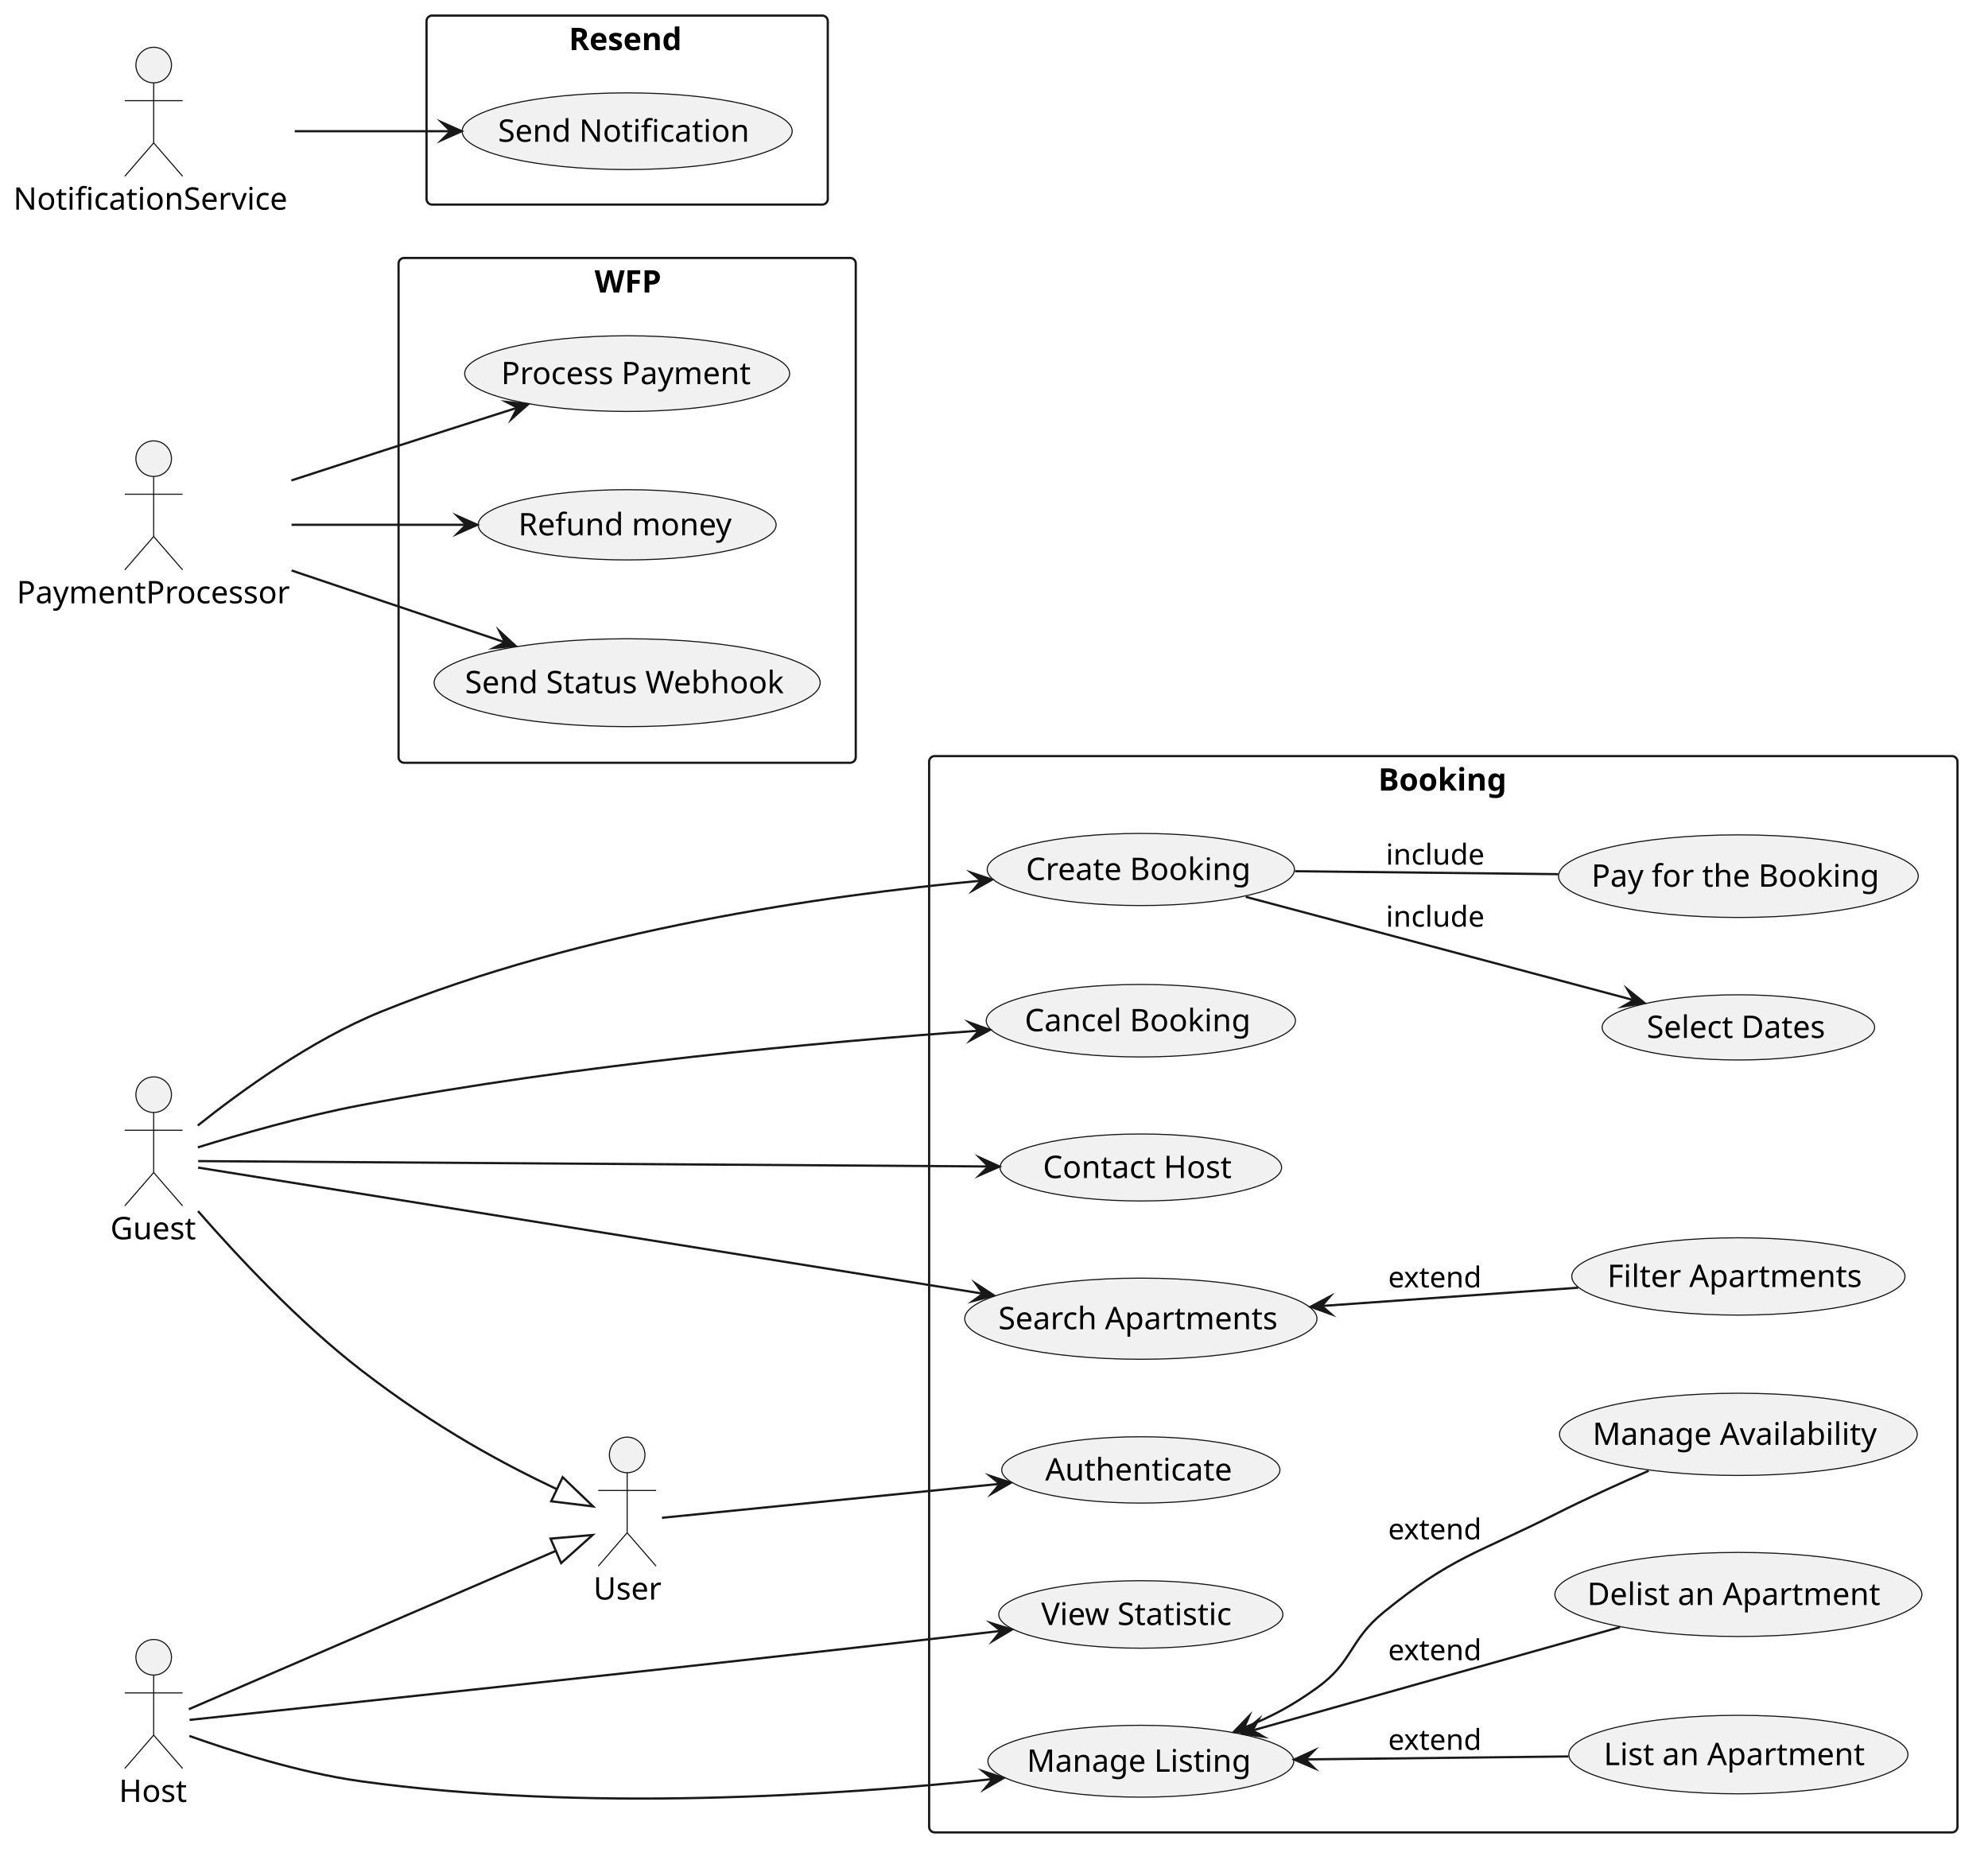
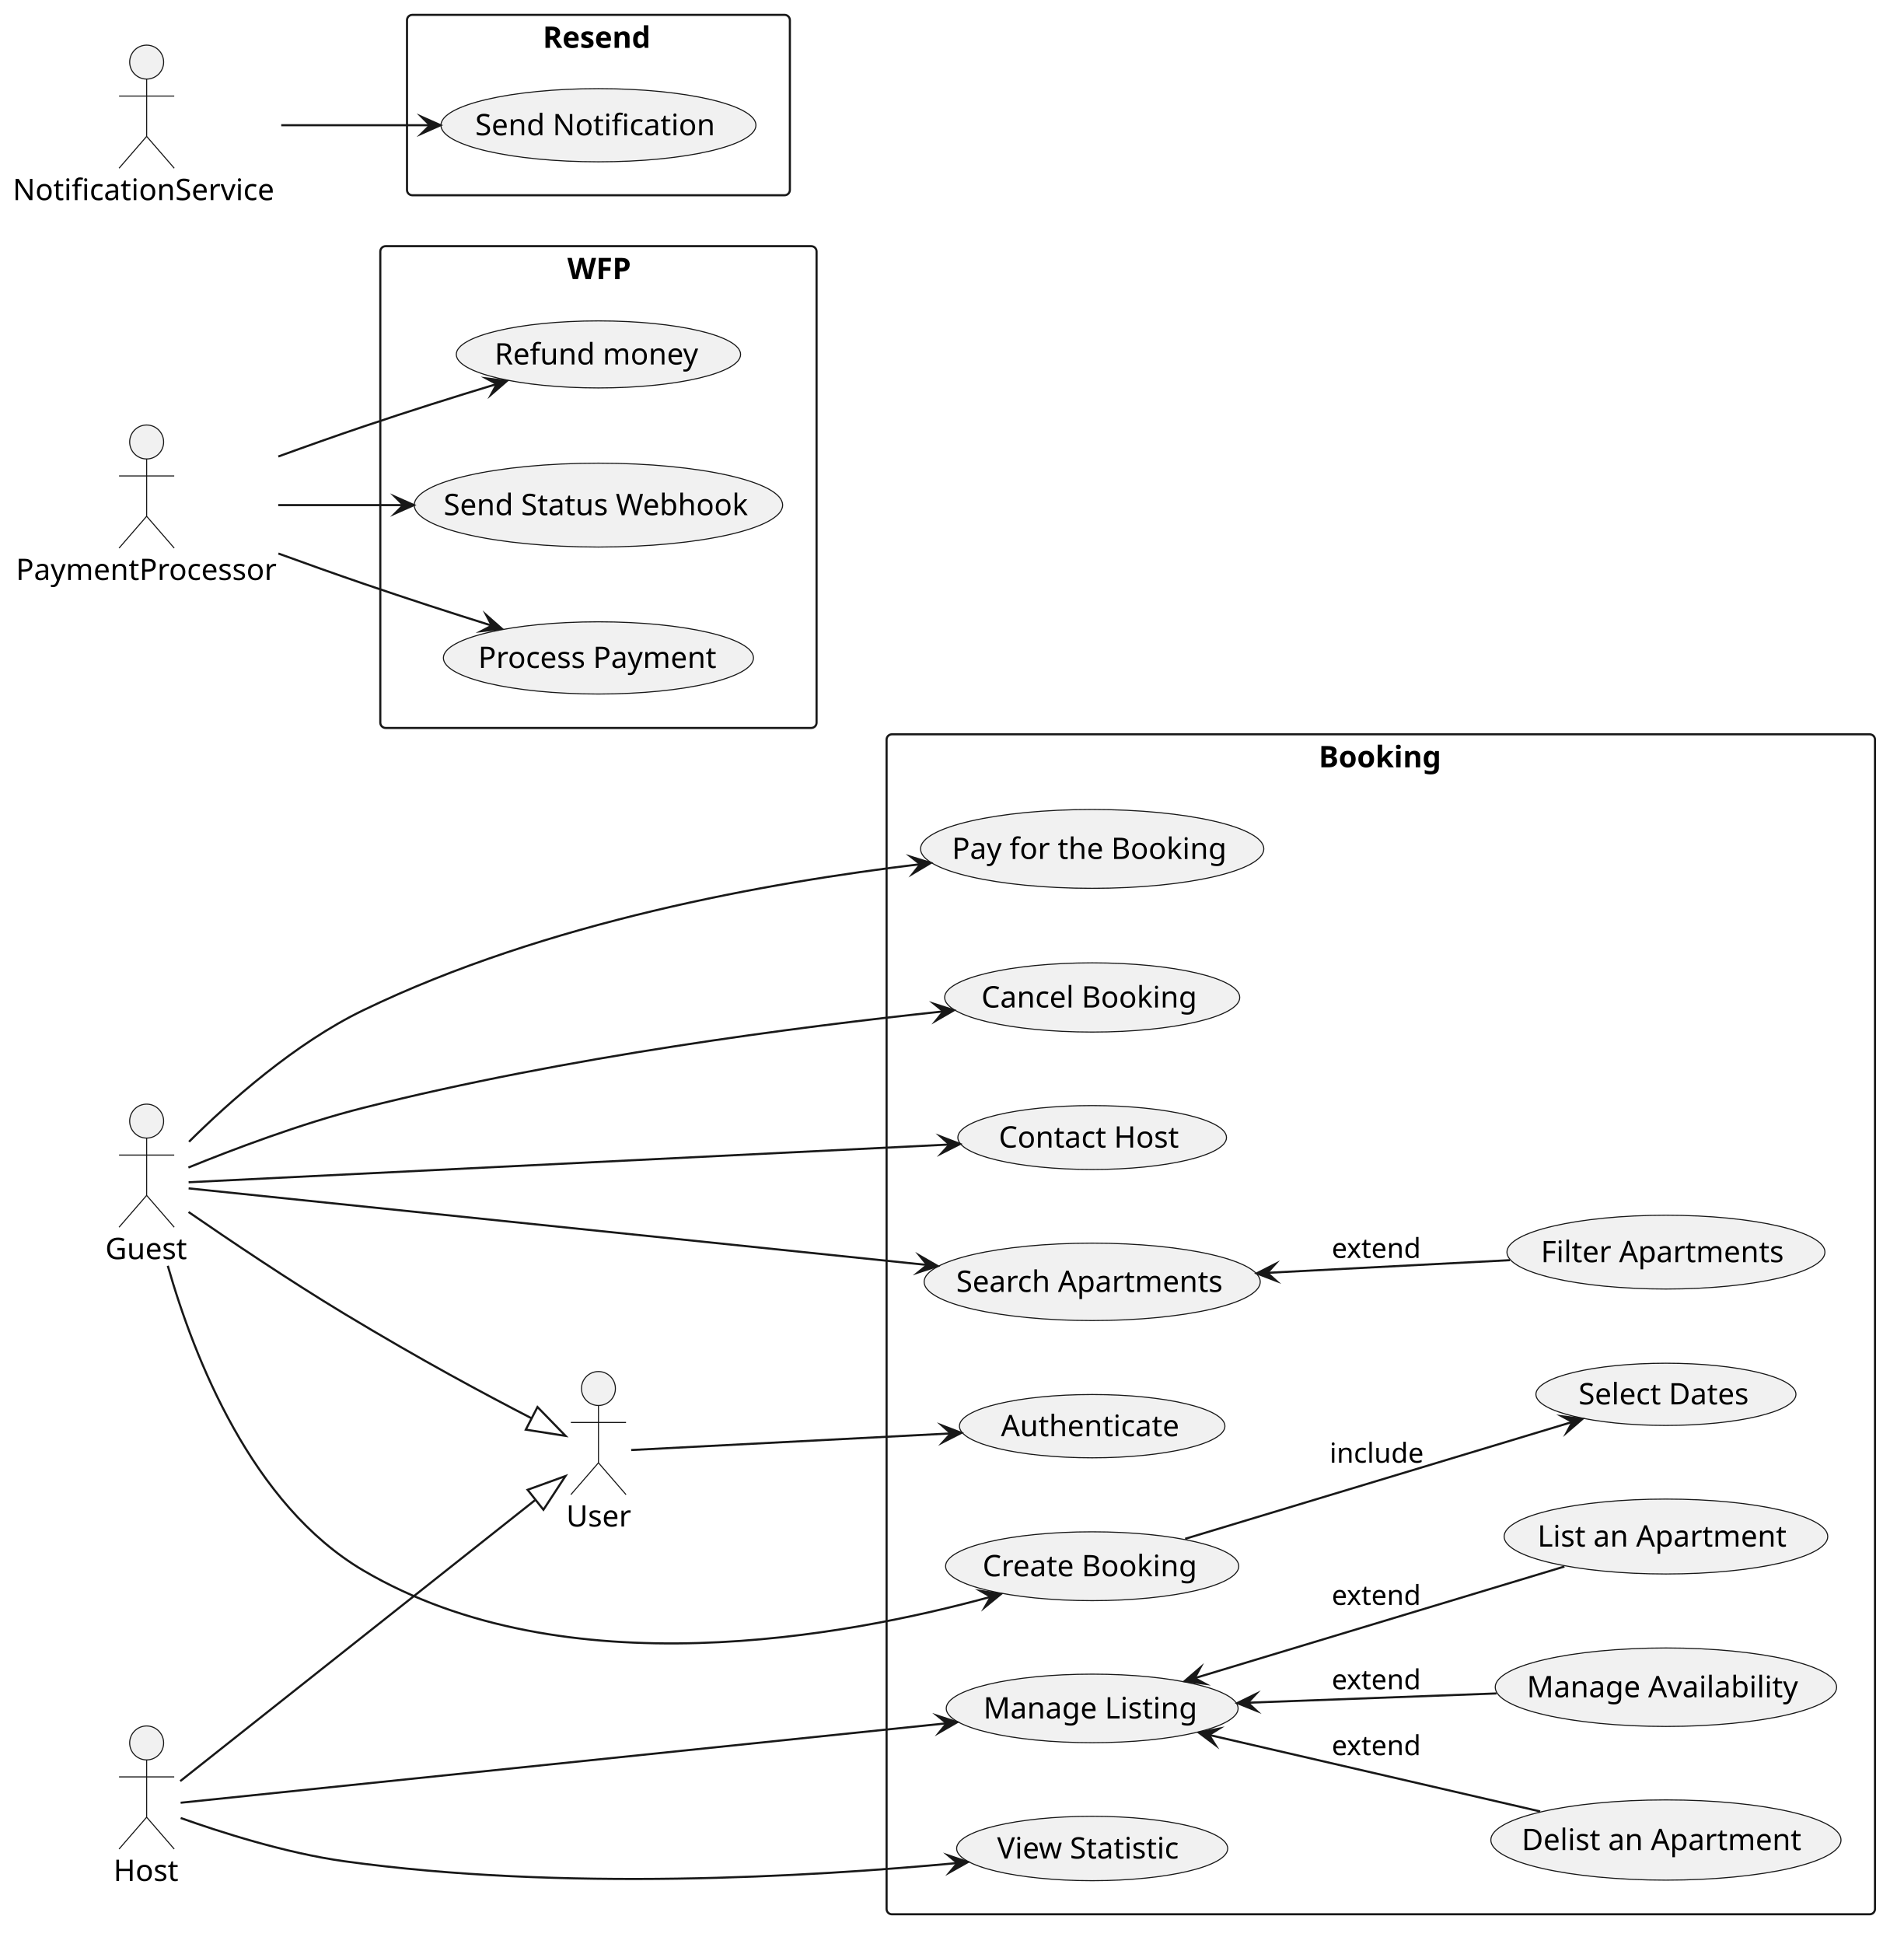
- <svg xmlns="http://www.w3.org/2000/svg" version="1.1" data-diagram-type="DESCRIPTION" style="width:894px;height:838px;background:#FFFFFF;" width="894px" height="838px" viewBox="0 0 894 838" zoomAndPan="magnify" preserveAspectRatio="none" contentStyleType="text/css">
+ <svg xmlns="http://www.w3.org/2000/svg" version="1.1" data-diagram-type="DESCRIPTION" style="width:897px;height:916px;background:#FFFFFF;" width="897px" height="916px" viewBox="0 0 897 916" zoomAndPan="magnify" preserveAspectRatio="none" contentStyleType="text/css">
  <defs />
  <g font-family="sans-serif" lengthAdjust="spacing">
    <g class="cluster" data-qualified-name="Booking" id="ent0008" data-source-line="14">
-       <rect x="417.83" y="340" width="462.44" height="484" fill="none" style="stroke:#181818;stroke-width:1;" rx="2.5" ry="2.5" />
-       <text x="619.779" y="355.535" fill="#000" font-size="14" textLength="58.543" font-weight="700">Booking</text>
+       <rect x="417.83" y="346" width="465.81" height="556" fill="none" style="stroke:#181818;stroke-width:1;" rx="2.5" ry="2.5" />
+       <text x="621.464" y="361.535" fill="#000" font-size="14" textLength="58.543" font-weight="700">Booking</text>
    </g>
    <g class="cluster" data-qualified-name="WFP" id="ent0022" data-source-line="32">
      <rect x="179.23" y="116" width="205.6" height="227" fill="none" style="stroke:#181818;stroke-width:1;" rx="2.5" ry="2.5" />
      <text x="267.391" y="131.535" fill="#000" font-size="14" textLength="29.278" font-weight="700">WFP</text>
    </g>
    <g class="cluster" data-qualified-name="Resend" id="ent0026" data-source-line="38">
      <rect x="191.81" y="7" width="180.44" height="85" fill="none" style="stroke:#181818;stroke-width:1;" rx="2.5" ry="2.5" />
      <text x="255.804" y="22.535" fill="#000" font-size="14" textLength="52.452" font-weight="700">Resend</text>
    </g>
    <g class="entity" data-qualified-name="Booking.Authenticate" id="ent0009" data-source-line="15">
-       <ellipse cx="513.03" cy="661.002" rx="62.56" ry="14.912" fill="#F1F1F1" style="stroke:#181818;stroke-width:0.5;" />
-       <text x="470.039" y="665.746" fill="#000" font-size="14" textLength="85.982">Authenticate</text>
+       <ellipse cx="514.72" cy="672.002" rx="62.56" ry="14.912" fill="#F1F1F1" style="stroke:#181818;stroke-width:0.5;" />
+       <text x="471.729" y="676.746" fill="#000" font-size="14" textLength="85.982">Authenticate</text>
    </g>
    <g class="entity" data-qualified-name="Booking.Search Apartments" id="ent0010" data-source-line="16">
-       <ellipse cx="513.035" cy="593.001" rx="79.205" ry="18.241" fill="#F1F1F1" style="stroke:#181818;stroke-width:0.5;" />
-       <text x="448.941" y="597.745" fill="#000" font-size="14" textLength="128.188">Search Apartments</text>
+       <ellipse cx="514.725" cy="604.001" rx="79.205" ry="18.241" fill="#F1F1F1" style="stroke:#181818;stroke-width:0.5;" />
+       <text x="450.631" y="608.745" fill="#000" font-size="14" textLength="128.188">Search Apartments</text>
    </g>
    <g class="entity" data-qualified-name="Booking.Filter Apartments" id="ent0011" data-source-line="17">
-       <ellipse cx="781.749" cy="573.996" rx="74.929" ry="17.386" fill="#F1F1F1" style="stroke:#181818;stroke-width:0.5;" />
-       <text x="722.803" y="578.74" fill="#000" font-size="14" textLength="117.893">Filter Apartments</text>
+       <ellipse cx="785.119" cy="589.996" rx="74.929" ry="17.386" fill="#F1F1F1" style="stroke:#181818;stroke-width:0.5;" />
+       <text x="726.173" y="594.74" fill="#000" font-size="14" textLength="117.893">Filter Apartments</text>
    </g>
    <g class="entity" data-qualified-name="Booking.Create Booking" id="ent0012" data-source-line="18">
-       <ellipse cx="513.027" cy="390.997" rx="69.087" ry="16.217" fill="#F1F1F1" style="stroke:#181818;stroke-width:0.5;" />
-       <text x="461.371" y="395.741" fill="#000" font-size="14" textLength="103.312">Create Booking</text>
+       <ellipse cx="514.717" cy="737.997" rx="69.087" ry="16.217" fill="#F1F1F1" style="stroke:#181818;stroke-width:0.5;" />
+       <text x="463.061" y="742.741" fill="#000" font-size="14" textLength="103.312">Create Booking</text>
    </g>
    <g class="entity" data-qualified-name="Booking.Select Dates" id="ent0013" data-source-line="19">
-       <ellipse cx="781.746" cy="461.999" rx="61.276" ry="14.659" fill="#F1F1F1" style="stroke:#181818;stroke-width:0.5;" />
-       <text x="740.539" y="466.743" fill="#000" font-size="14" textLength="82.414">Select Dates</text>
+       <ellipse cx="785.116" cy="656.999" rx="61.276" ry="14.659" fill="#F1F1F1" style="stroke:#181818;stroke-width:0.5;" />
+       <text x="743.909" y="661.743" fill="#000" font-size="14" textLength="82.414">Select Dates</text>
    </g>
    <g class="entity" data-qualified-name="Booking.Pay for the Booking" id="ent0014" data-source-line="20">
-       <ellipse cx="781.748" cy="393.998" rx="80.888" ry="18.578" fill="#F1F1F1" style="stroke:#181818;stroke-width:0.5;" />
-       <text x="715.662" y="398.742" fill="#000" font-size="14" textLength="132.173">Pay for the Booking</text>
+       <ellipse cx="514.718" cy="399.998" rx="80.888" ry="18.578" fill="#F1F1F1" style="stroke:#181818;stroke-width:0.5;" />
+       <text x="448.632" y="404.742" fill="#000" font-size="14" textLength="132.173">Pay for the Booking</text>
    </g>
    <g class="entity" data-qualified-name="Booking.Cancel Booking" id="ent0015" data-source-line="21">
-       <ellipse cx="513.034" cy="458.997" rx="69.534" ry="16.307" fill="#F1F1F1" style="stroke:#181818;stroke-width:0.5;" />
-       <text x="460.807" y="463.741" fill="#000" font-size="14" textLength="104.453">Cancel Booking</text>
+       <ellipse cx="514.724" cy="469.997" rx="69.534" ry="16.307" fill="#F1F1F1" style="stroke:#181818;stroke-width:0.5;" />
+       <text x="462.497" y="474.741" fill="#000" font-size="14" textLength="104.453">Cancel Booking</text>
    </g>
    <g class="entity" data-qualified-name="Booking.Contact Host" id="ent0016" data-source-line="22">
-       <ellipse cx="513.027" cy="525.001" rx="63.307" ry="15.061" fill="#F1F1F1" style="stroke:#181818;stroke-width:0.5;" />
-       <text x="469.007" y="529.745" fill="#000" font-size="14" textLength="88.04">Contact Host</text>
+       <ellipse cx="514.717" cy="536.001" rx="63.307" ry="15.061" fill="#F1F1F1" style="stroke:#181818;stroke-width:0.5;" />
+       <text x="470.697" y="540.745" fill="#000" font-size="14" textLength="88.04">Contact Host</text>
    </g>
    <g class="entity" data-qualified-name="Booking.Manage Listing" id="ent0017" data-source-line="24">
-       <ellipse cx="513.027" cy="791.995" rx="68.777" ry="16.155" fill="#F1F1F1" style="stroke:#181818;stroke-width:0.5;" />
-       <text x="461.768" y="796.74" fill="#000" font-size="14" textLength="102.519">Manage Listing</text>
+       <ellipse cx="514.717" cy="804.995" rx="68.777" ry="16.155" fill="#F1F1F1" style="stroke:#181818;stroke-width:0.5;" />
+       <text x="463.458" y="809.74" fill="#000" font-size="14" textLength="102.519">Manage Listing</text>
    </g>
    <g class="entity" data-qualified-name="Booking.List an Apartment" id="ent0018" data-source-line="25">
-       <ellipse cx="781.75" cy="789.002" rx="76.26" ry="17.652" fill="#F1F1F1" style="stroke:#181818;stroke-width:0.5;" />
-       <text x="721.187" y="793.746" fill="#000" font-size="14" textLength="121.126">List an Apartment</text>
+       <ellipse cx="785.12" cy="724.002" rx="76.26" ry="17.652" fill="#F1F1F1" style="stroke:#181818;stroke-width:0.5;" />
+       <text x="724.557" y="728.746" fill="#000" font-size="14" textLength="121.126">List an Apartment</text>
    </g>
    <g class="entity" data-qualified-name="Booking.Delist an Apartment" id="ent0019" data-source-line="26">
-       <ellipse cx="781.746" cy="717.003" rx="82.516" ry="18.903" fill="#F1F1F1" style="stroke:#181818;stroke-width:0.5;" />
-       <text x="713.749" y="721.747" fill="#000" font-size="14" textLength="135.994">Delist an Apartment</text>
+       <ellipse cx="785.116" cy="867.003" rx="82.516" ry="18.903" fill="#F1F1F1" style="stroke:#181818;stroke-width:0.5;" />
+       <text x="717.119" y="871.747" fill="#000" font-size="14" textLength="135.994">Delist an Apartment</text>
    </g>
    <g class="entity" data-qualified-name="Booking.Manage Availability" id="ent0020" data-source-line="27">
-       <ellipse cx="781.748" cy="645" rx="80.448" ry="18.49" fill="#F1F1F1" style="stroke:#181818;stroke-width:0.5;" />
-       <text x="716.181" y="649.744" fill="#000" font-size="14" textLength="131.134">Manage Availability</text>
+       <ellipse cx="785.118" cy="795" rx="80.448" ry="18.49" fill="#F1F1F1" style="stroke:#181818;stroke-width:0.5;" />
+       <text x="719.551" y="799.744" fill="#000" font-size="14" textLength="131.134">Manage Availability</text>
    </g>
    <g class="entity" data-qualified-name="Booking.View Statistic" id="ent0021" data-source-line="28">
-       <ellipse cx="513.028" cy="725.996" rx="63.878" ry="15.176" fill="#F1F1F1" style="stroke:#181818;stroke-width:0.5;" />
-       <text x="468.229" y="730.74" fill="#000" font-size="14" textLength="89.599">View Statistic</text>
+       <ellipse cx="514.718" cy="870.996" rx="63.878" ry="15.176" fill="#F1F1F1" style="stroke:#181818;stroke-width:0.5;" />
+       <text x="469.919" y="875.74" fill="#000" font-size="14" textLength="89.599">View Statistic</text>
    </g>
    <g class="entity" data-qualified-name="WFP.Process Payment" id="ent0023" data-source-line="33">
-       <ellipse cx="282.028" cy="168.004" rx="73.068" ry="17.014" fill="#F1F1F1" style="stroke:#181818;stroke-width:0.5;" />
-       <text x="225.368" y="172.748" fill="#000" font-size="14" textLength="113.319">Process Payment</text>
+       <ellipse cx="282.028" cy="310.004" rx="73.068" ry="17.014" fill="#F1F1F1" style="stroke:#181818;stroke-width:0.5;" />
+       <text x="225.368" y="314.748" fill="#000" font-size="14" textLength="113.319">Process Payment</text>
    </g>
    <g class="entity" data-qualified-name="WFP.Refund money" id="ent0024" data-source-line="34">
-       <ellipse cx="282.031" cy="235.998" rx="66.991" ry="15.798" fill="#F1F1F1" style="stroke:#181818;stroke-width:0.5;" />
-       <text x="233.085" y="240.742" fill="#000" font-size="14" textLength="97.891">Refund money</text>
+       <ellipse cx="282.031" cy="166.998" rx="66.991" ry="15.798" fill="#F1F1F1" style="stroke:#181818;stroke-width:0.5;" />
+       <text x="233.085" y="171.742" fill="#000" font-size="14" textLength="97.891">Refund money</text>
    </g>
    <g class="entity" data-qualified-name="WFP.Send Status Webhook" id="ent0025" data-source-line="35">
-       <ellipse cx="282.032" cy="307" rx="86.802" ry="19.76" fill="#F1F1F1" style="stroke:#181818;stroke-width:0.5;" />
-       <text x="209.069" y="311.745" fill="#000" font-size="14" textLength="145.927">Send Status Webhook</text>
+       <ellipse cx="282.032" cy="238" rx="86.802" ry="19.76" fill="#F1F1F1" style="stroke:#181818;stroke-width:0.5;" />
+       <text x="209.069" y="242.745" fill="#000" font-size="14" textLength="145.927">Send Status Webhook</text>
    </g>
    <g class="entity" data-qualified-name="Resend.Send Notification" id="ent0027" data-source-line="39">
      <ellipse cx="282.032" cy="59.004" rx="74.222" ry="17.244" fill="#F1F1F1" style="stroke:#181818;stroke-width:0.5;" />
      <text x="223.951" y="63.749" fill="#000" font-size="14" textLength="116.163">Send Notification</text>
    </g>
    <g class="entity" data-qualified-name="User" id="ent0001" data-source-line="4">
      <ellipse cx="282.033" cy="654.26" rx="8" ry="8" fill="#F1F1F1" style="stroke:#181818;stroke-width:0.5;" />
      <path d="M282.033,662.26 L282.033,689.26 M269.033,670.26 L295.033,670.26 M282.033,689.26 L269.033,704.26 M282.033,689.26 L295.033,704.26" style="stroke:#181818;stroke-width:0.5;" fill="none" />
      <text x="266.85" y="719.295" fill="#000" font-size="14" textLength="30.365">User</text>
    </g>
    <g class="entity" data-qualified-name="Guest" id="ent0002" data-source-line="5">
-       <ellipse cx="69.109" cy="492.26" rx="8" ry="8" fill="#F1F1F1" style="stroke:#181818;stroke-width:0.5;" />
-       <path d="M69.109,500.26 L69.109,527.26 M56.109,508.26 L82.109,508.26 M69.109,527.26 L56.109,542.26 M69.109,527.26 L82.109,542.26" style="stroke:#181818;stroke-width:0.5;" fill="none" />
-       <text x="49.62" y="557.295" fill="#000" font-size="14" textLength="38.979">Guest</text>
+       <ellipse cx="69.109" cy="528.26" rx="8" ry="8" fill="#F1F1F1" style="stroke:#181818;stroke-width:0.5;" />
+       <path d="M69.109,536.26 L69.109,563.26 M56.109,544.26 L82.109,544.26 M69.109,563.26 L56.109,578.26 M69.109,563.26 L82.109,578.26" style="stroke:#181818;stroke-width:0.5;" fill="none" />
+       <text x="49.62" y="593.295" fill="#000" font-size="14" textLength="38.979">Guest</text>
    </g>
    <g class="entity" data-qualified-name="Host" id="ent0003" data-source-line="6">
-       <ellipse cx="69.11" cy="745.26" rx="8" ry="8" fill="#F1F1F1" style="stroke:#181818;stroke-width:0.5;" />
-       <path d="M69.11,753.26 L69.11,780.26 M56.11,761.26 L82.11,761.26 M69.11,780.26 L56.11,795.26 M69.11,780.26 L82.11,795.26" style="stroke:#181818;stroke-width:0.5;" fill="none" />
-       <text x="53.48" y="810.295" fill="#000" font-size="14" textLength="31.261">Host</text>
+       <ellipse cx="69.11" cy="821.26" rx="8" ry="8" fill="#F1F1F1" style="stroke:#181818;stroke-width:0.5;" />
+       <path d="M69.11,829.26 L69.11,856.26 M56.11,837.26 L82.11,837.26 M69.11,856.26 L56.11,871.26 M69.11,856.26 L82.11,871.26" style="stroke:#181818;stroke-width:0.5;" fill="none" />
+       <text x="53.48" y="886.295" fill="#000" font-size="14" textLength="31.261">Host</text>
    </g>
    <g class="entity" data-qualified-name="PaymentProcessor" id="ent0004" data-source-line="7">
-       <ellipse cx="69.109" cy="206.26" rx="8" ry="8" fill="#F1F1F1" style="stroke:#181818;stroke-width:0.5;" />
-       <path d="M69.109,214.26 L69.109,241.26 M56.109,222.26 L82.109,222.26 M69.109,241.26 L56.109,256.26 M69.109,241.26 L82.109,256.26" style="stroke:#181818;stroke-width:0.5;" fill="none" />
-       <text x="7.5" y="271.295" fill="#000" font-size="14" textLength="123.218">PaymentProcessor</text>
+       <ellipse cx="69.109" cy="208.26" rx="8" ry="8" fill="#F1F1F1" style="stroke:#181818;stroke-width:0.5;" />
+       <path d="M69.109,216.26 L69.109,243.26 M56.109,224.26 L82.109,224.26 M69.109,243.26 L56.109,258.26 M69.109,243.26 L82.109,258.26" style="stroke:#181818;stroke-width:0.5;" fill="none" />
+       <text x="7.5" y="273.295" fill="#000" font-size="14" textLength="123.218">PaymentProcessor</text>
    </g>
    <g class="entity" data-qualified-name="NotificationService" id="ent0005" data-source-line="8">
      <ellipse cx="69.113" cy="29.26" rx="8" ry="8" fill="#F1F1F1" style="stroke:#181818;stroke-width:0.5;" />
      <path d="M69.113,37.26 L69.113,64.26 M56.113,45.26 L82.113,45.26 M69.113,64.26 L56.113,79.26 M69.113,64.26 L82.113,79.26" style="stroke:#181818;stroke-width:0.5;" fill="none" />
      <text x="6" y="94.295" fill="#000" font-size="14" textLength="126.226">NotificationService</text>
    </g>
    <g class="link" data-entity-1="ent0002" data-entity-2="ent0001" id="lnk6" data-source-line="10" data-link-type="extension">
-       <path d="M89.07,544.63 C106.7,564.84 134.38,594.49 162.23,616 C197.02,642.88 227.311,658.698 250.451,669.688" style="stroke:#181818;stroke-width:1;" fill="none" id="Guest-to-User" />
-       <polygon points="266.71,677.41,253.025,664.268,247.877,675.108,266.71,677.41" fill="none" style="stroke:#181818;stroke-width:1;stroke-linejoin:miter;stroke-miterlimit:10;" />
+       <path d="M88.87,571.09 C107.27,583.78 136.28,603.35 162.23,619 C199.07,641.22 227.952,656.62 250.552,668.31" style="stroke:#181818;stroke-width:1;" fill="none" id="Guest-to-User" />
+       <polygon points="266.54,676.58,253.309,662.981,247.796,673.639,266.54,676.58" fill="none" style="stroke:#181818;stroke-width:1;stroke-linejoin:miter;stroke-miterlimit:10;" />
    </g>
    <g class="link" data-entity-1="ent0003" data-entity-2="ent0001" id="lnk7" data-source-line="11" data-link-type="extension">
-       <path d="M84.94,768.6 C123.76,751.85 211.484,714.014 249.964,697.404" style="stroke:#181818;stroke-width:1;" fill="none" id="Host-to-User" />
-       <polygon points="266.49,690.27,247.586,691.895,252.342,702.912,266.49,690.27" fill="none" style="stroke:#181818;stroke-width:1;stroke-linejoin:miter;stroke-miterlimit:10;" />
+       <path d="M84.94,839.26 C123.76,808.52 213.898,737.154 252.378,706.684" style="stroke:#181818;stroke-width:1;" fill="none" id="Host-to-User" />
+       <polygon points="266.49,695.51,248.654,701.98,256.103,711.388,266.49,695.51" fill="none" style="stroke:#181818;stroke-width:1;stroke-linejoin:miter;stroke-miterlimit:10;" />
    </g>
    <g class="link" data-entity-1="ent0001" data-entity-2="ent0009" id="lnk28" data-source-line="43" data-link-type="dependency">
-       <path d="M297.7,682.53 C328.7,679.41 397.315,672.52 449.595,667.27" style="stroke:#181818;stroke-width:1;" fill="none" id="User-to-Authenticate" />
-       <polygon points="454.57,666.77,445.215,663.689,449.595,667.27,446.015,671.649,454.57,666.77" fill="#181818" style="stroke:#181818;stroke-width:1;stroke-linejoin:miter;stroke-miterlimit:10;" />
+       <path d="M297.46,683.25 C327.94,681.66 395.407,678.149 448.067,675.419" style="stroke:#181818;stroke-width:1;" fill="none" id="User-to-Authenticate" />
+       <polygon points="453.06,675.16,443.865,671.631,448.067,675.419,444.279,679.621,453.06,675.16" fill="#181818" style="stroke:#181818;stroke-width:1;stroke-linejoin:miter;stroke-miterlimit:10;" />
    </g>
    <g class="link" data-entity-1="ent0002" data-entity-2="ent0010" id="lnk29" data-source-line="46" data-link-type="dependency">
-       <path d="M89.1,525.05 C150.31,534.88 339.463,565.277 442.073,581.757" style="stroke:#181818;stroke-width:1;" fill="none" id="Guest-to-Search Apartments" />
-       <polygon points="447.01,582.55,438.758,577.173,442.073,581.757,437.49,585.072,447.01,582.55" fill="#181818" style="stroke:#181818;stroke-width:1;stroke-linejoin:miter;stroke-miterlimit:10;" />
+       <path d="M88.89,559.95 C148.75,566.15 332.307,585.184 436.957,596.044" style="stroke:#181818;stroke-width:1;" fill="none" id="Guest-to-Search Apartments" />
+       <polygon points="441.93,596.56,433.391,591.652,436.957,596.044,432.565,599.61,441.93,596.56" fill="#181818" style="stroke:#181818;stroke-width:1;stroke-linejoin:miter;stroke-miterlimit:10;" />
    </g>
    <g class="link" data-entity-1="ent0002" data-entity-2="ent0012" id="lnk30" data-source-line="47" data-link-type="dependency">
-       <path d="M88.93,506.14 C108.31,490.67 140,467.67 171.23,455 C262.3,418.05 370.832,402.669 441.132,396.039" style="stroke:#181818;stroke-width:1;" fill="none" id="Guest-to-Create Booking" />
-       <polygon points="446.11,395.57,436.774,392.433,441.132,396.039,437.525,400.397,446.11,395.57" fill="#181818" style="stroke:#181818;stroke-width:1;stroke-linejoin:miter;stroke-miterlimit:10;" />
+       <path d="M79.08,596.43 C91.54,640.04 118.73,709.11 171.23,740 C266.29,795.94 398.587,771.077 466.907,752.417" style="stroke:#181818;stroke-width:1;" fill="none" id="Guest-to-Create Booking" />
+       <polygon points="471.73,751.1,461.994,749.613,466.907,752.417,464.102,757.33,471.73,751.1" fill="#181818" style="stroke:#181818;stroke-width:1;stroke-linejoin:miter;stroke-miterlimit:10;" />
    </g>
-     <g class="link" data-entity-1="ent0002" data-entity-2="ent0015" id="lnk31" data-source-line="48" data-link-type="dependency">
-       <path d="M88.96,515.95 C107.44,510.24 136.5,501.86 162.23,497 C259.77,478.58 369.443,468.6 440.183,463.49" style="stroke:#181818;stroke-width:1;" fill="none" id="Guest-to-Cancel Booking" />
-       <polygon points="445.17,463.13,435.905,459.789,440.183,463.49,436.482,467.768,445.17,463.13" fill="#181818" style="stroke:#181818;stroke-width:1;stroke-linejoin:miter;stroke-miterlimit:10;" />
+     <g class="link" data-entity-1="ent0002" data-entity-2="ent0014" id="lnk31" data-source-line="48" data-link-type="dependency">
+       <path d="M89.08,537.98 C108.09,519.12 139.07,491.53 171.23,476 C257.47,434.35 362.025,415.784 433.685,407.204" style="stroke:#181818;stroke-width:1;" fill="none" id="Guest-to-Pay for the Booking" />
+       <polygon points="438.65,406.61,429.238,403.708,433.685,407.204,430.189,411.652,438.65,406.61" fill="#181818" style="stroke:#181818;stroke-width:1;stroke-linejoin:miter;stroke-miterlimit:10;" />
    </g>
-     <g class="link" data-entity-1="ent0002" data-entity-2="ent0016" id="lnk32" data-source-line="49" data-link-type="dependency">
-       <path d="M89.1,522.13 C150.81,522.55 342.55,523.846 444.48,524.546" style="stroke:#181818;stroke-width:1;" fill="none" id="Guest-to-Contact Host" />
-       <polygon points="449.48,524.58,440.508,520.518,444.48,524.546,440.453,528.518,449.48,524.58" fill="#181818" style="stroke:#181818;stroke-width:1;stroke-linejoin:miter;stroke-miterlimit:10;" />
+     <g class="link" data-entity-1="ent0002" data-entity-2="ent0015" id="lnk32" data-source-line="49" data-link-type="dependency">
+       <path d="M88.79,550.13 C108.83,541.98 141.77,529.41 171.23,522 C266.73,497.98 375.218,483.939 444.588,476.559" style="stroke:#181818;stroke-width:1;" fill="none" id="Guest-to-Cancel Booking" />
+       <polygon points="449.56,476.03,440.187,473.005,444.588,476.559,441.034,480.96,449.56,476.03" fill="#181818" style="stroke:#181818;stroke-width:1;stroke-linejoin:miter;stroke-miterlimit:10;" />
    </g>
-     <g class="link" data-entity-1="ent0010" data-entity-2="ent0011" id="lnk33" data-source-line="51" data-link-type="dependency">
-       <path d="M594.387,587.275 C632.127,584.585 672.58,581.71 709.7,579.06" style="stroke:#181818;stroke-width:1;" fill="none" id="Search Apartments-backto-Filter Apartments" />
-       <polygon points="589.4,587.63,598.662,590.98,594.387,587.275,598.093,583,589.4,587.63" fill="#181818" style="stroke:#181818;stroke-width:1;stroke-linejoin:miter;stroke-miterlimit:10;" />
-       <text x="624.24" y="578.928" fill="#000" font-size="13" textLength="43.57">extend</text>
+     <g class="link" data-entity-1="ent0002" data-entity-2="ent0016" id="lnk33" data-source-line="50" data-link-type="dependency">
+       <path d="M88.89,557.07 C150.81,554 345.416,544.348 447.446,539.288" style="stroke:#181818;stroke-width:1;" fill="none" id="Guest-to-Contact Host" />
+       <polygon points="452.44,539.04,443.253,535.491,447.446,539.288,443.649,543.481,452.44,539.04" fill="#181818" style="stroke:#181818;stroke-width:1;stroke-linejoin:miter;stroke-miterlimit:10;" />
    </g>
-     <g class="link" data-entity-1="ent0012" data-entity-2="ent0013" id="lnk34" data-source-line="52" data-link-type="dependency">
-       <path d="M560.19,403.29 C610.73,416.74 686.208,436.834 734.708,449.744" style="stroke:#181818;stroke-width:1;" fill="none" id="Create Booking-to-Select Dates" />
-       <polygon points="739.54,451.03,731.872,444.85,734.708,449.744,729.814,452.58,739.54,451.03" fill="#181818" style="stroke:#181818;stroke-width:1;stroke-linejoin:miter;stroke-miterlimit:10;" />
-       <text x="623.24" y="416.708" fill="#000" font-size="13" textLength="45.735">include</text>
+     <g class="link" data-entity-1="ent0010" data-entity-2="ent0011" id="lnk34" data-source-line="52" data-link-type="dependency">
+       <path d="M597.263,599.749 C634.763,597.789 674.68,595.71 711.62,593.78" style="stroke:#181818;stroke-width:1;" fill="none" id="Search Apartments-backto-Filter Apartments" />
+       <polygon points="592.27,600.01,601.467,603.535,597.263,599.749,601.049,595.546,592.27,600.01" fill="#181818" style="stroke:#181818;stroke-width:1;stroke-linejoin:miter;stroke-miterlimit:10;" />
+       <text x="627.61" y="592.728" fill="#000" font-size="13" textLength="43.57">extend</text>
    </g>
-     <g class="link" data-entity-1="ent0012" data-entity-2="ent0014" id="lnk35" data-source-line="53" data-link-type="association">
-       <path d="M582.38,391.77 C618.49,392.17 663.03,392.68 700.75,393.1" style="stroke:#181818;stroke-width:1;" fill="none" id="Create Booking-Pay for the Booking" />
-       <text x="623.24" y="388.798" fill="#000" font-size="13" textLength="45.735">include</text>
+     <g class="link" data-entity-1="ent0012" data-entity-2="ent0013" id="lnk35" data-source-line="53" data-link-type="dependency">
+       <path d="M558.54,725.08 C610.2,709.49 691.453,684.964 741.013,670.014" style="stroke:#181818;stroke-width:1;" fill="none" id="Create Booking-to-Select Dates" />
+       <polygon points="745.8,668.57,736.028,667.34,741.013,670.014,738.339,674.999,745.8,668.57" fill="#181818" style="stroke:#181818;stroke-width:1;stroke-linejoin:miter;stroke-miterlimit:10;" />
+       <text x="626.61" y="689.218" fill="#000" font-size="13" textLength="45.735">include</text>
    </g>
    <g class="link" data-entity-1="ent0003" data-entity-2="ent0017" id="lnk36" data-source-line="56" data-link-type="dependency">
-       <path d="M85.16,780.63 C103.18,787.05 134.41,797.15 162.23,801 C262.87,814.93 376.347,807.338 446.377,800.038" style="stroke:#181818;stroke-width:1;" fill="none" id="Host-to-Manage Listing" />
-       <polygon points="451.35,799.52,441.984,796.475,446.377,800.038,442.813,804.432,451.35,799.52" fill="#181818" style="stroke:#181818;stroke-width:1;stroke-linejoin:miter;stroke-miterlimit:10;" />
+       <path d="M85.13,849.44 C142.03,843.54 341.527,822.856 446.137,812.006" style="stroke:#181818;stroke-width:1;" fill="none" id="Host-to-Manage Listing" />
+       <polygon points="451.11,811.49,441.745,808.44,446.137,812.006,442.571,816.397,451.11,811.49" fill="#181818" style="stroke:#181818;stroke-width:1;stroke-linejoin:miter;stroke-miterlimit:10;" />
    </g>
    <g class="link" data-entity-1="ent0003" data-entity-2="ent0021" id="lnk37" data-source-line="57" data-link-type="dependency">
-       <path d="M85.24,773.41 C131.38,768.54 274.39,753.38 392.83,740 C413.12,737.71 430.384,735.705 450.084,733.385" style="stroke:#181818;stroke-width:1;" fill="none" id="Host-to-View Statistic" />
-       <polygon points="455.05,732.8,445.644,729.88,450.084,733.385,446.58,737.825,455.05,732.8" fill="#181818" style="stroke:#181818;stroke-width:1;stroke-linejoin:miter;stroke-miterlimit:10;" />
+       <path d="M85.16,856.63 C103.18,863.05 134.41,873.15 162.23,877 C265,891.23 381.302,884.374 451.182,877.854" style="stroke:#181818;stroke-width:1;" fill="none" id="Host-to-View Statistic" />
+       <polygon points="456.16,877.39,446.827,874.243,451.182,877.854,447.571,882.209,456.16,877.39" fill="#181818" style="stroke:#181818;stroke-width:1;stroke-linejoin:miter;stroke-miterlimit:10;" />
    </g>
    <g class="link" data-entity-1="ent0017" data-entity-2="ent0018" id="lnk38" data-source-line="59" data-link-type="dependency">
-       <path d="M587.03,791.183 C624.69,790.753 666.59,790.28 705.37,789.85" style="stroke:#181818;stroke-width:1;" fill="none" id="Manage Listing-backto-List an Apartment" />
-       <polygon points="582.03,791.24,591.075,795.137,587.03,791.183,590.984,787.138,582.03,791.24" fill="#181818" style="stroke:#181818;stroke-width:1;stroke-linejoin:miter;stroke-miterlimit:10;" />
-       <text x="624.24" y="786.888" fill="#000" font-size="13" textLength="43.57">extend</text>
+       <path d="M563.037,790.725 C611.817,775.995 686.76,753.38 737.28,738.14" style="stroke:#181818;stroke-width:1;" fill="none" id="Manage Listing-backto-List an Apartment" />
+       <polygon points="558.25,792.17,568.022,793.398,563.037,790.725,565.709,785.739,558.25,792.17" fill="#181818" style="stroke:#181818;stroke-width:1;stroke-linejoin:miter;stroke-miterlimit:10;" />
+       <text x="627.61" y="756.218" fill="#000" font-size="13" textLength="43.57">extend</text>
    </g>
    <g class="link" data-entity-1="ent0017" data-entity-2="ent0019" id="lnk39" data-source-line="60" data-link-type="dependency">
-       <path d="M563.193,778.177 C610.003,765.017 678.92,745.63 728.52,731.69" style="stroke:#181818;stroke-width:1;" fill="none" id="Manage Listing-backto-Delist an Apartment" />
-       <polygon points="558.38,779.53,568.127,780.945,563.193,778.177,565.962,773.243,558.38,779.53" fill="#181818" style="stroke:#181818;stroke-width:1;stroke-linejoin:miter;stroke-miterlimit:10;" />
-       <text x="624.24" y="746.578" fill="#000" font-size="13" textLength="43.57">extend</text>
+       <path d="M569.822,817.496 C615.222,827.986 677.79,842.44 725.86,853.54" style="stroke:#181818;stroke-width:1;" fill="none" id="Manage Listing-backto-Delist an Apartment" />
+       <polygon points="564.95,816.37,572.818,822.293,569.822,817.496,574.619,814.499,564.95,816.37" fill="#181818" style="stroke:#181818;stroke-width:1;stroke-linejoin:miter;stroke-miterlimit:10;" />
+       <text x="627.61" y="827.018" fill="#000" font-size="13" textLength="43.57">extend</text>
    </g>
    <g class="link" data-entity-1="ent0017" data-entity-2="ent0020" id="lnk40" data-source-line="61" data-link-type="dependency">
-       <path d="M559.474,776.923 C572.094,771.813 580.99,767.09 592.24,759 C608.6,747.23 606.61,737.73 622.24,725 C652.8,700.11 664.05,698.76 699.24,681 C712.77,674.17 727.89,667.29 741.4,661.4" style="stroke:#181818;stroke-width:1;" fill="none" id="Manage Listing-backto-Manage Availability" />
-       <polygon points="554.84,778.8,564.683,779.13,559.474,776.923,561.681,771.715,554.84,778.8" fill="#181818" style="stroke:#181818;stroke-width:1;stroke-linejoin:miter;stroke-miterlimit:10;" />
-       <text x="624.24" y="692.238" fill="#000" font-size="13" textLength="43.57">extend</text>
+       <path d="M588.097,802.304 C625.207,800.924 666.48,799.38 705.27,797.94" style="stroke:#181818;stroke-width:1;" fill="none" id="Manage Listing-backto-Manage Availability" />
+       <polygon points="583.1,802.49,592.242,806.153,588.097,802.304,591.945,798.158,583.1,802.49" fill="#181818" style="stroke:#181818;stroke-width:1;stroke-linejoin:miter;stroke-miterlimit:10;" />
+       <text x="627.61" y="795.968" fill="#000" font-size="13" textLength="43.57">extend</text>
    </g>
    <g class="link" data-entity-1="ent0004" data-entity-2="ent0023" id="lnk41" data-source-line="64" data-link-type="dependency">
-       <path d="M131.04,216.04 C144.29,211.72 158.22,207.19 171.23,203 C193.03,195.97 212.525,189.734 232.695,183.324" style="stroke:#181818;stroke-width:1;" fill="none" id="PaymentProcessor-to-Process Payment" />
-       <polygon points="237.46,181.81,227.671,180.724,232.695,183.324,230.094,188.348,237.46,181.81" fill="#181818" style="stroke:#181818;stroke-width:1;stroke-linejoin:miter;stroke-miterlimit:10;" />
+       <path d="M131.19,260.82 C144.36,265.61 158.23,270.55 171.23,275 C192.62,282.32 211.75,288.501 231.77,294.791" style="stroke:#181818;stroke-width:1;" fill="none" id="PaymentProcessor-to-Process Payment" />
+       <polygon points="236.54,296.29,229.153,289.776,231.77,294.791,226.755,297.408,236.54,296.29" fill="#181818" style="stroke:#181818;stroke-width:1;stroke-linejoin:miter;stroke-miterlimit:10;" />
    </g>
    <g class="link" data-entity-1="ent0004" data-entity-2="ent0024" id="lnk42" data-source-line="65" data-link-type="dependency">
-       <path d="M131.12,236 C157.28,236 182.9,236 209.63,236" style="stroke:#181818;stroke-width:1;" fill="none" id="PaymentProcessor-to-Refund money" />
-       <polygon points="214.63,236,205.63,232,209.63,236,205.63,240,214.63,236" fill="#181818" style="stroke:#181818;stroke-width:1;stroke-linejoin:miter;stroke-miterlimit:10;" />
+       <path d="M131.16,215.1 C144.33,210.31 158.21,205.39 171.23,201 C193.44,193.5 213.616,187.172 234.106,180.952" style="stroke:#181818;stroke-width:1;" fill="none" id="PaymentProcessor-to-Refund money" />
+       <polygon points="238.89,179.5,229.116,178.287,234.106,180.952,231.44,185.942,238.89,179.5" fill="#181818" style="stroke:#181818;stroke-width:1;stroke-linejoin:miter;stroke-miterlimit:10;" />
    </g>
    <g class="link" data-entity-1="ent0004" data-entity-2="ent0025" id="lnk43" data-source-line="66" data-link-type="dependency">
-       <path d="M131.12,256.54 C163.12,267.31 197.061,278.734 227.111,288.854" style="stroke:#181818;stroke-width:1;" fill="none" id="PaymentProcessor-to-Send Status Webhook" />
-       <polygon points="231.85,290.45,224.597,283.787,227.111,288.854,222.044,291.368,231.85,290.45" fill="#181818" style="stroke:#181818;stroke-width:1;stroke-linejoin:miter;stroke-miterlimit:10;" />
+       <path d="M131.12,238 C151.07,238 168.62,238 190.06,238" style="stroke:#181818;stroke-width:1;" fill="none" id="PaymentProcessor-to-Send Status Webhook" />
+       <polygon points="195.06,238,186.06,234,190.06,238,186.06,242,195.06,238" fill="#181818" style="stroke:#181818;stroke-width:1;stroke-linejoin:miter;stroke-miterlimit:10;" />
    </g>
    <g class="link" data-entity-1="ent0005" data-entity-2="ent0027" id="lnk44" data-source-line="69" data-link-type="dependency">
      <path d="M132.54,59 C156.1,59 178.13,59 202.61,59" style="stroke:#181818;stroke-width:1;" fill="none" id="NotificationService-to-Send Notification" />
      <polygon points="207.61,59,198.61,55,202.61,59,198.61,63,207.61,59" fill="#181818" style="stroke:#181818;stroke-width:1;stroke-linejoin:miter;stroke-miterlimit:10;" />
    </g>
  </g>
</svg>
